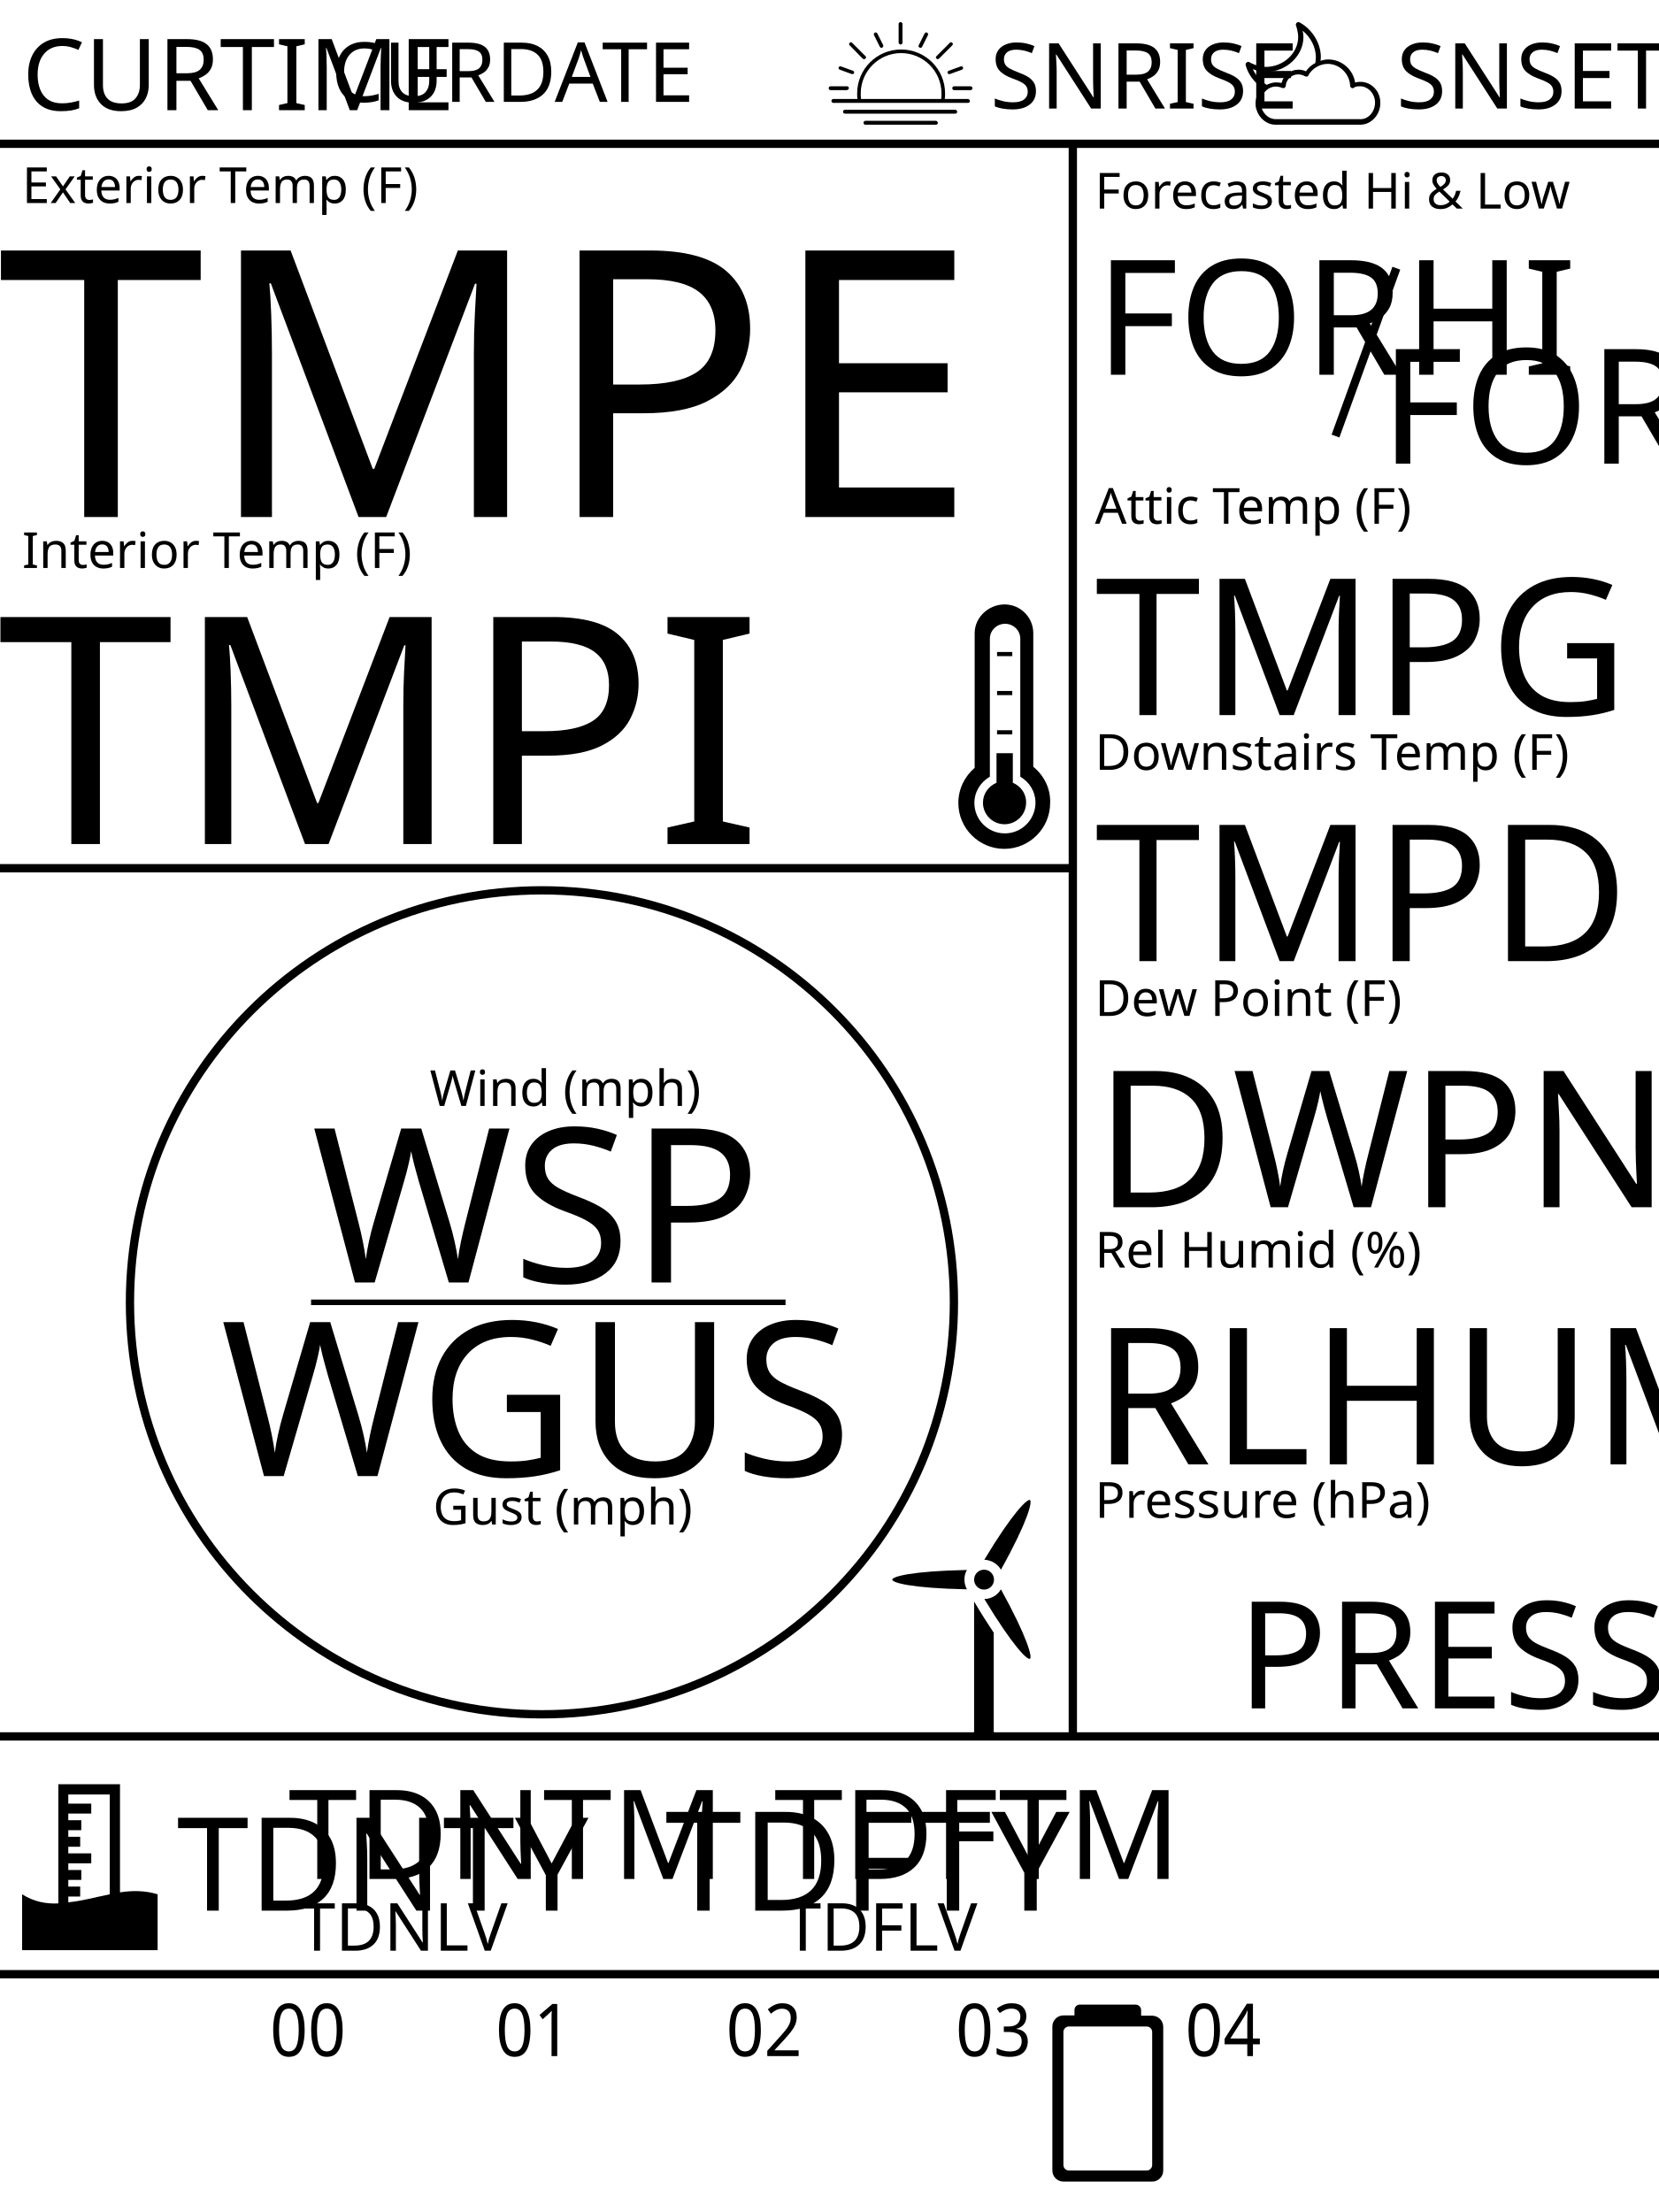
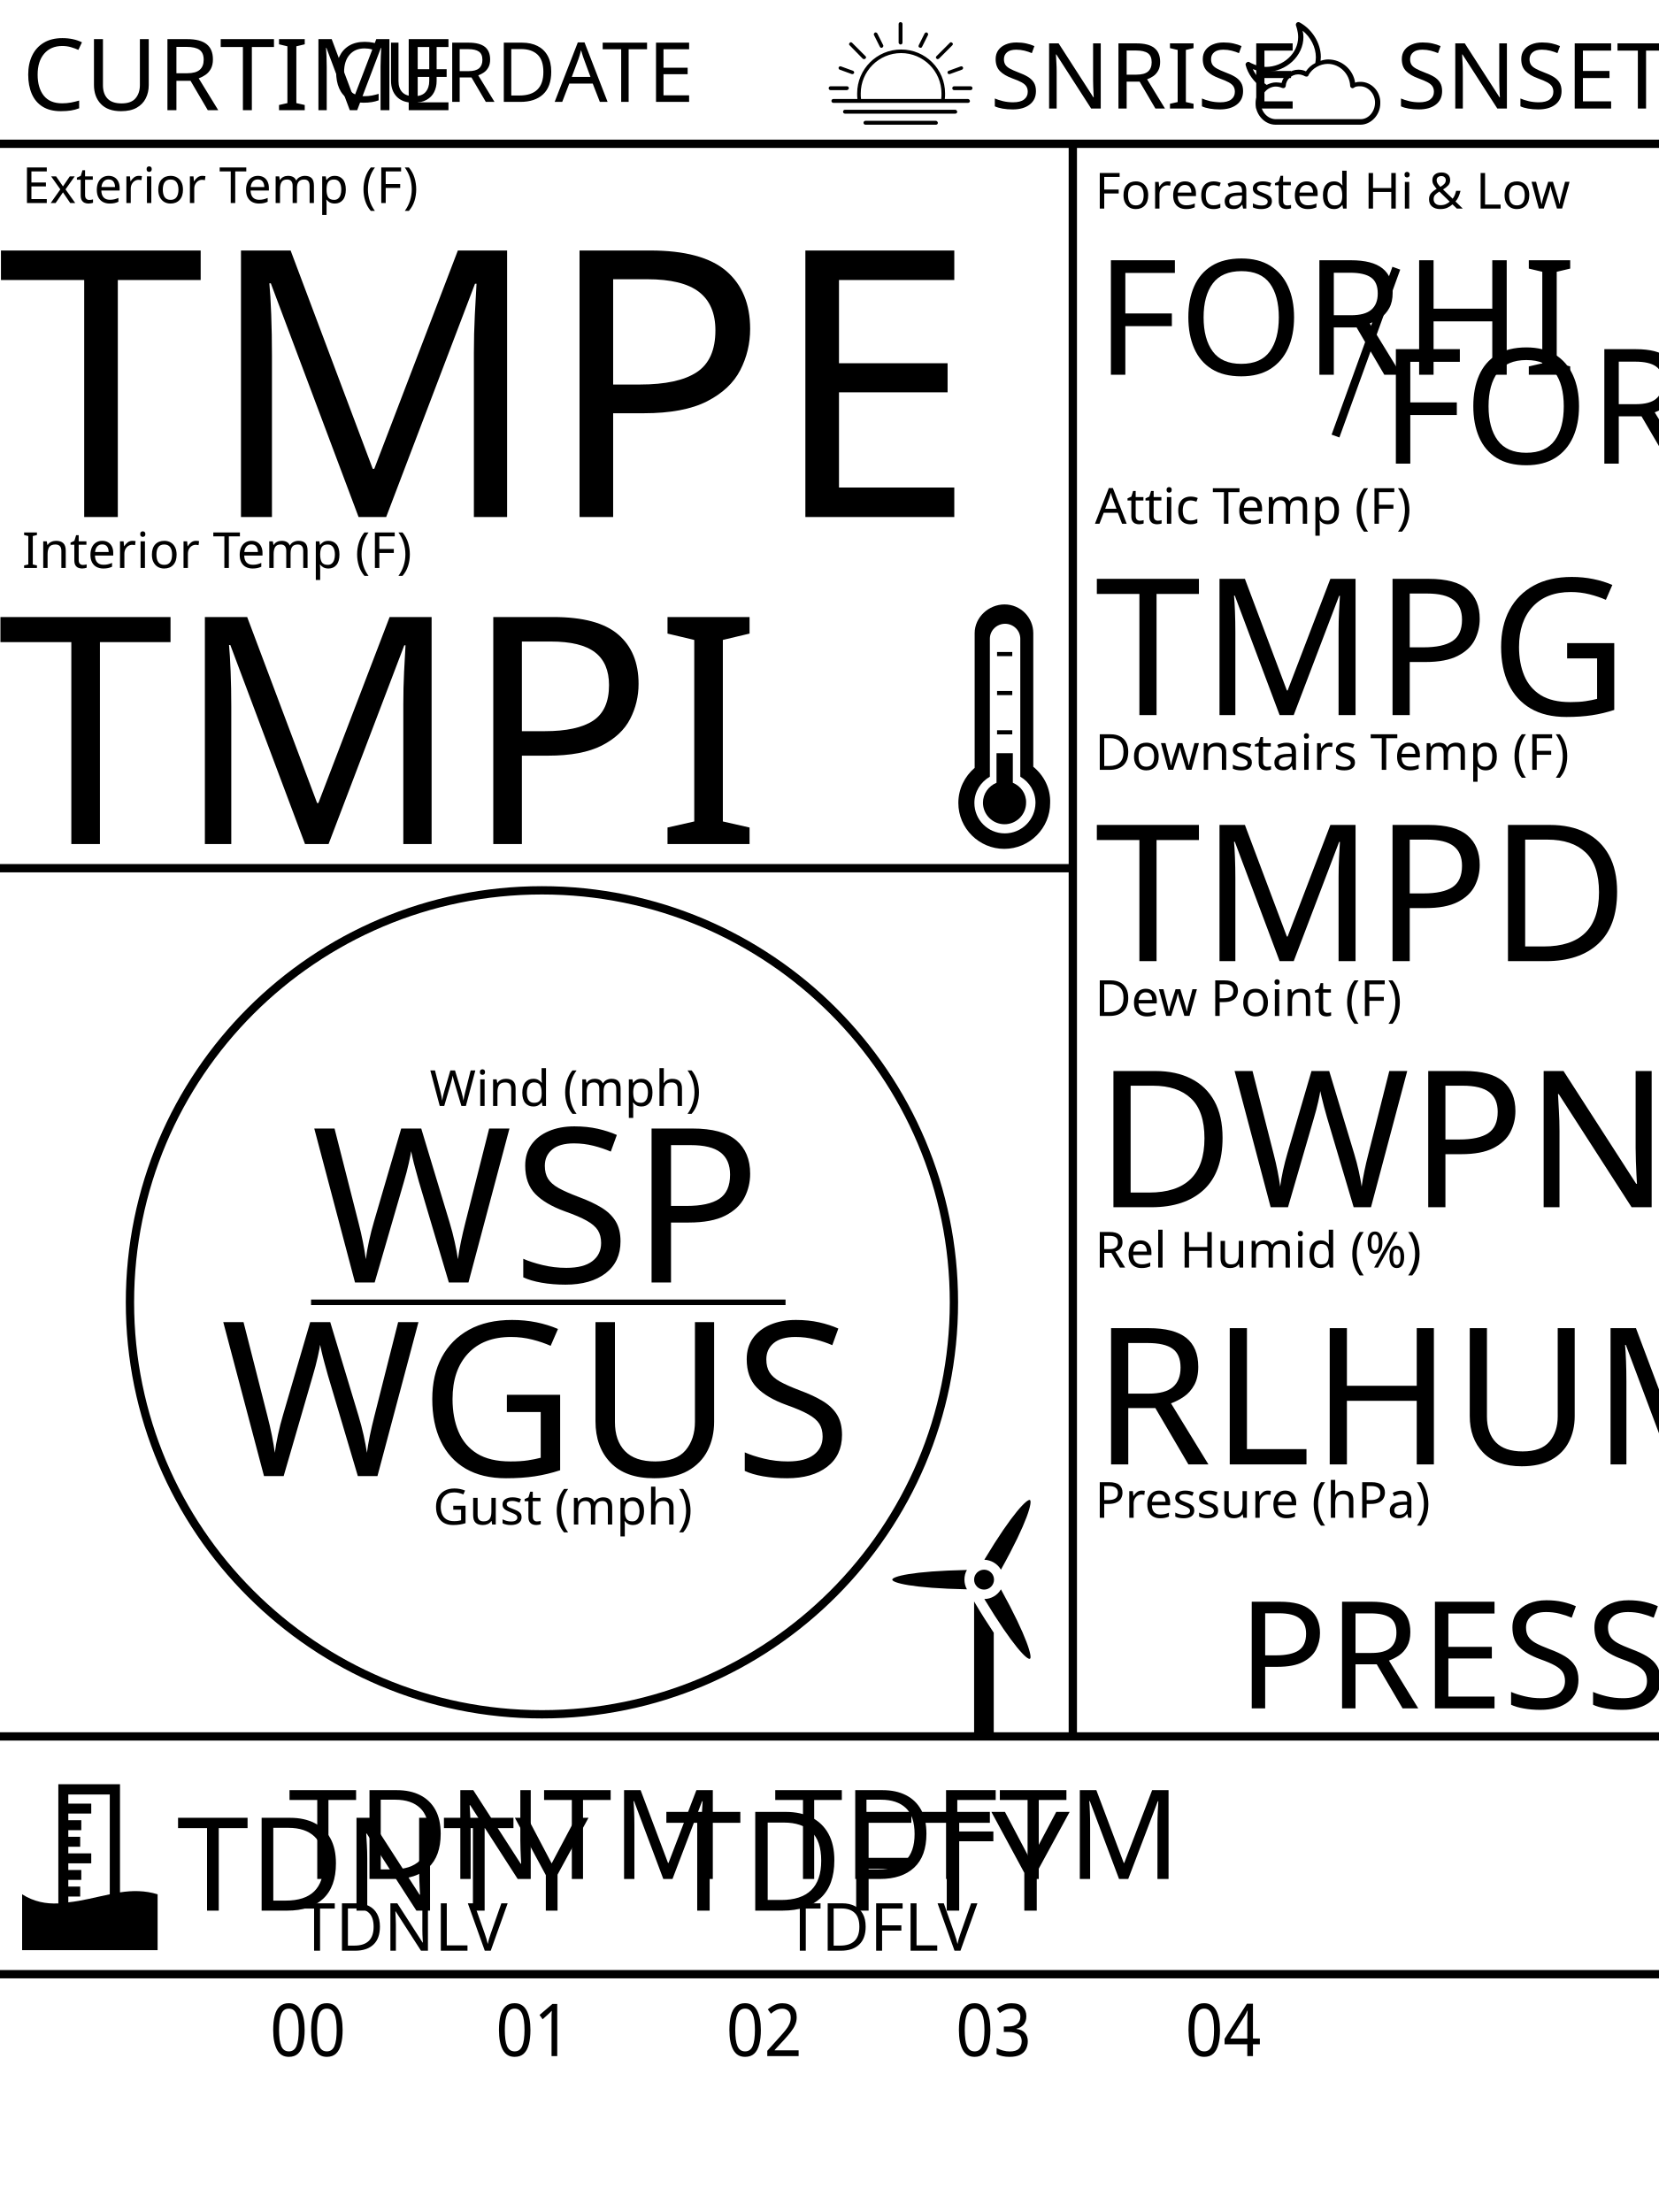
<svg xmlns="http://www.w3.org/2000/svg" version="1.1" id="Layer_1" x="0px" y="0px" viewBox="0 0 600 800" style="enable-background:new 0 0 600 800;" xml:space="preserve">
  <style type="text/css">
	.st0{fill:none;stroke:#000000;stroke-width:3;stroke-miterlimit:10;}
	.st1{font-family:'ArialMT';}
	.st2{font-size:26.4px;}
	.st3{fill-opacity:0;}
	.st4{font-size:45px;}
	.st5{font-size:24px;}
	.st6{font-size:47px;}
	.st7{font-size:50px;}
	.st8{font-size:78px;}
	.st9{font-size:18px;}
	.st10{fill:none;stroke:#000000;stroke-width:2;stroke-miterlimit:10;}
	.st11{font-size:69px;}
	.st12{font-size:54px;}
	.st13{font-size:58px;}
	.st14{font-size:135px;}
	.st15{font-size:115px;}
	.st16{font-size:33px;}
	.st17{font-size:36px;}
	.st18{font-size:30px;}
</style>
  <g id="layout">
    <line class="st0" x1="388" y1="52" x2="388" y2="628" />
    <line class="st0" x1="388" y1="314" x2="0" y2="314" />
    <line class="st0" x1="0" y1="714" x2="600" y2="714" />
    <line class="st0" x1="0" y1="628" x2="600" y2="628" />
    <line class="st0" x1="0" y1="52" x2="600" y2="52" />
  </g>
  <g id="battery_x5F_display">
    <text id="Sensor00" transform="matrix(0.9091 0 0 1 97.625 743.625)" class="st1 st2">00</text>
    <text id="Sensor01" transform="matrix(0.9091 0 0 1 179.2812 743.625)" class="st1 st2">01</text>
    <text id="Sensor02" transform="matrix(0.9091 0 0 1 262.6172 743.625)" class="st1 st2">02</text>
    <text id="Sensor03" transform="matrix(0.9091 0 0 1 345.625 743.625)" class="st1 st2">03</text>
    <text id="Sensor04" transform="matrix(0.9091 0 0 1 428.6641 743.625)" class="st1 st2">04</text>
    <g id="BatSens00">
      <path id="b00Bat4" class="st3" d="M139.7,726.8v2h-4c-2.2,0-4,1.8-4,4v52.3c-0.1,2.2,1.7,4,3.9,4h32.1c2.2,0,4-1.8,4-4V733    c0-2.2-1.8-4-4-4h-4v-2c0-1.1-0.9-2-2-2h-20.1C140.6,724.8,139.7,725.7,139.7,726.8z M165.7,732.9c1.1,0,2,0.9,2,2V783    c0,1.1-0.9,2-2,2h-28.1c-1.1,0-2-0.9-2-2v-48.2c0-1.1,0.9-2,2-2h28.1V732.9z M162.7,773c0.6,0,1,0.4,1,1v6c0,0.6-0.4,1-1,1h-22    c-0.6,0-1-0.4-1-1v-6c0-0.6,0.4-1,1-1H162.7z M162.7,760.9c0.6,0,1,0.4,1,1v6c0,0.6-0.4,1-1,1h-22c-0.6,0-1-0.4-1-1v-6    c0-0.6,0.4-1,1-1H162.7z M162.7,748.9c0.6,0,1,0.4,1,1v6c0,0.6-0.4,1-1,1h-22c-0.6,0-1-0.4-1-1v-6c0-0.6,0.4-1,1-1H162.7z     M162.7,736.9c0.6,0,1,0.4,1,1v6c0,0.6-0.4,1-1,1h-22c-0.6,0-1-0.4-1-1v-6c0-0.6,0.4-1,1-1H162.7z M140.7,760.9h22.1    c0.6,0,1,0.4,1,1v6c0,0.6-0.4,1-1,1h-22.1c-0.6,0-1-0.4-1-1v-6C139.7,761.4,140.1,760.9,140.7,760.9z M140.7,773h22.1    c0.6,0,1,0.4,1,1v6c0,0.6-0.4,1-1,1h-22.1c-0.6,0-1-0.4-1-1v-6C139.7,773.4,140.1,773,140.7,773z M140.7,736.9h22.1    c0.6,0,1,0.4,1,1v6c0,0.6-0.4,1-1,1h-22.1c-0.6,0-1-0.4-1-1v-6C139.7,737.3,140.1,736.9,140.7,736.9z M140.7,748.9h22.1    c0.6,0,1,0.4,1,1v6c0,0.6-0.4,1-1,1h-22.1c-0.6,0-1-0.4-1-1v-6C139.7,749.4,140.1,748.9,140.7,748.9z" />
      <path id="b00Bat3" class="st3" d="M139.6,768v-6c0-0.6,0.4-1,1-1h22.1c0.6,0,1,0.4,1,1v6c0,0.6-0.4,1-1,1h-22.1C140,769,139.6,768.5,139.6,768    z M163.7,780v-6c0-0.6-0.4-1-1-1h-22.1c-0.6,0-1,0.4-1,1v6c0,0.6,0.4,1,1,1h22.1C163.2,781,163.7,780.5,163.7,780z M163.7,755.9    v-6c0-0.6-0.4-1-1-1h-22.1c-0.6,0-1,0.4-1,1v6c0,0.6,0.4,1,1,1h22.1C163.2,756.9,163.7,756.5,163.7,755.9z M139.6,726.9v2h-4    c-2.2,0-4,1.8-4,4V785c0,2.2,1.8,4,4,4h32.1c2.2,0,4-1.8,4-4v-52c0-2.2-1.8-4-4-4h-4v-2c0-1.1-0.9-2-2-2h-20.1    C140.5,724.9,139.6,725.8,139.6,726.9z M165.7,732.9c1.1,0,2,0.9,2,2V783c0,1.1-0.9,2-2,2h-28.1c-1.1,0-2-0.9-2-2v-48.1    c0-1.1,0.9-2,2-2H165.7z" />
      <path id="b00Bat2" class="st3" d="M139.6,768v-6c0-0.6,0.4-1,1-1h22.1c0.6,0,1,0.4,1,1v6c0,0.6-0.4,1-1,1h-22.1    C140,769,139.6,768.5,139.6,768z M163.7,780v-6c0-0.6-0.4-1-1-1h-22.1c-0.6,0-1,0.4-1,1v6c0,0.6,0.4,1,1,1h22.1    C163.2,781,163.7,780.5,163.7,780z M139.6,726.9v2h-4c-2.2,0-4,1.8-4,4V785c0,2.2,1.8,4,4,4h32.1c2.2,0,4-1.8,4-4v-52    c0-2.2-1.8-4-4-4h-4v-2c0-1.1-0.9-2-2-2h-20.1C140.5,724.9,139.6,725.8,139.6,726.9z M165.7,732.9c1.1,0,2,0.9,2,2V783    c0,1.1-0.9,2-2,2h-28.1c-1.1,0-2-0.9-2-2v-48.1c0-1.1,0.9-2,2-2H165.7z" />
      <path id="b00Bat1" class="st3" d="M163.7,780v-6c0-0.6-0.4-1-1-1h-22.1c-0.6,0-1,0.4-1,1v6c0,0.6,0.4,1,1,1h22.1    C163.3,781,163.7,780.5,163.7,780z M139.6,726.9v2h-4c-2.2,0-4,1.8-4,4V785c0,2.2,1.8,4,4,4h32.1c2.2,0,4-1.8,4-4v-52    c0-2.2-1.8-4-4-4h-4v-2c0-1.1-0.9-2-2-2h-20.1C140.6,724.9,139.6,725.8,139.6,726.9z M165.7,732.9c1.1,0,2,0.9,2,2V783    c0,1.1-0.9,2-2,2h-28.1c-1.1,0-2-0.9-2-2v-48.1c0-1.1,0.9-2,2-2H165.7z" />
      <path id="b00Bat0" class="st3" d="M139.6,726.9v2h-4c-2.2,0-4,1.8-4,4V785c0,2.2,1.8,4,4,4h32.1c2.2,0,4-1.8,4-4v-52    c0-2.2-1.8-4-4-4h-4v-2c0-1.1-0.9-2-2-2h-20.1C140.6,724.9,139.6,725.8,139.6,726.9z M165.7,732.9c1.1,0,2,0.9,2,2V783    c0,1.1-0.9,2-2,2h-28.1c-1.1,0-2-0.9-2-2v-48.1c0-1.1,0.9-2,2-2H165.7z" />
    </g>
    <g id="BatSens01">
      <path id="b01Bat4" class="st3" d="M222.5,726.8v2h-4c-2.2,0-4,1.8-4,4v52.3c-0.1,2.2,1.7,4,3.9,4h32.1c2.2,0,4-1.8,4-4V733    c0-2.2-1.8-4-4-4h-4v-2c0-1.1-0.9-2-2-2h-20.1C223.4,724.8,222.5,725.7,222.5,726.8z M248.5,732.9c1.1,0,2,0.9,2,2V783    c0,1.1-0.9,2-2,2h-28.1c-1.1,0-2-0.9-2-2v-48.2c0-1.1,0.9-2,2-2h28.1V732.9z M245.5,773c0.6,0,1,0.4,1,1v6c0,0.6-0.4,1-1,1h-22    c-0.6,0-1-0.4-1-1v-6c0-0.6,0.4-1,1-1H245.5z M245.5,760.9c0.6,0,1,0.4,1,1v6c0,0.6-0.4,1-1,1h-22c-0.6,0-1-0.4-1-1v-6    c0-0.6,0.4-1,1-1H245.5z M245.5,748.9c0.6,0,1,0.4,1,1v6c0,0.6-0.4,1-1,1h-22c-0.6,0-1-0.4-1-1v-6c0-0.6,0.4-1,1-1H245.5z     M245.5,736.9c0.6,0,1,0.4,1,1v6c0,0.6-0.4,1-1,1h-22c-0.6,0-1-0.4-1-1v-6c0-0.6,0.4-1,1-1H245.5z M223.5,760.9h22.1    c0.6,0,1,0.4,1,1v6c0,0.6-0.4,1-1,1h-22.1c-0.6,0-1-0.4-1-1v-6C222.5,761.4,222.9,760.9,223.5,760.9z M223.5,773h22.1    c0.6,0,1,0.4,1,1v6c0,0.6-0.4,1-1,1h-22.1c-0.6,0-1-0.4-1-1v-6C222.5,773.4,222.9,773,223.5,773z M223.5,736.9h22.1    c0.6,0,1,0.4,1,1v6c0,0.6-0.4,1-1,1h-22.1c-0.6,0-1-0.4-1-1v-6C222.5,737.3,222.9,736.9,223.5,736.9z M223.5,748.9h22.1    c0.6,0,1,0.4,1,1v6c0,0.6-0.4,1-1,1h-22.1c-0.6,0-1-0.4-1-1v-6C222.5,749.4,222.9,748.9,223.5,748.9z" />
      <path id="b01Bat3" class="st3" d="M222.4,768v-6c0-0.6,0.4-1,1-1h22.1c0.6,0,1,0.4,1,1v6c0,0.6-0.4,1-1,1h-22.1    C222.8,769,222.4,768.5,222.4,768z M246.5,780v-6c0-0.6-0.4-1-1-1h-22.1c-0.6,0-1,0.4-1,1v6c0,0.6,0.4,1,1,1h22.1    C246,781,246.5,780.5,246.5,780z M246.5,755.9v-6c0-0.6-0.4-1-1-1h-22.1c-0.6,0-1,0.4-1,1v6c0,0.6,0.4,1,1,1h22.1    C246,756.9,246.5,756.5,246.5,755.9z M222.4,726.9v2h-4c-2.2,0-4,1.8-4,4V785c0,2.2,1.8,4,4,4h32.1c2.2,0,4-1.8,4-4v-52    c0-2.2-1.8-4-4-4h-4v-2c0-1.1-0.9-2-2-2h-20.1C223.3,724.9,222.4,725.8,222.4,726.9z M248.5,732.9c1.1,0,2,0.9,2,2V783    c0,1.1-0.9,2-2,2h-28.1c-1.1,0-2-0.9-2-2v-48.1c0-1.1,0.9-2,2-2H248.5z" />
      <path id="b01Bat2" class="st3" d="M222.4,768v-6c0-0.6,0.4-1,1-1h22.1c0.6,0,1,0.4,1,1v6c0,0.6-0.4,1-1,1h-22.1    C222.8,769,222.4,768.5,222.4,768z M246.5,780v-6c0-0.6-0.4-1-1-1h-22.1c-0.6,0-1,0.4-1,1v6c0,0.6,0.4,1,1,1h22.1    C246,781,246.5,780.5,246.5,780z M222.4,726.9v2h-4c-2.2,0-4,1.8-4,4V785c0,2.2,1.8,4,4,4h32.1c2.2,0,4-1.8,4-4v-52    c0-2.2-1.8-4-4-4h-4v-2c0-1.1-0.9-2-2-2h-20.1C223.3,724.9,222.4,725.8,222.4,726.9z M248.5,732.9c1.1,0,2,0.9,2,2V783    c0,1.1-0.9,2-2,2h-28.1c-1.1,0-2-0.9-2-2v-48.1c0-1.1,0.9-2,2-2H248.5z" />
      <path id="b01Bat1" class="st3" d="M246.5,780v-6c0-0.6-0.4-1-1-1h-22.1c-0.6,0-1,0.4-1,1v6c0,0.6,0.4,1,1,1h22.1    C246.1,781,246.5,780.5,246.5,780z M222.4,726.9v2h-4c-2.2,0-4,1.8-4,4V785c0,2.2,1.8,4,4,4h32.1c2.2,0,4-1.8,4-4v-52    c0-2.2-1.8-4-4-4h-4v-2c0-1.1-0.9-2-2-2h-20.1C223.4,724.9,222.4,725.8,222.4,726.9z M248.5,732.9c1.1,0,2,0.9,2,2V783    c0,1.1-0.9,2-2,2h-28.1c-1.1,0-2-0.9-2-2v-48.1c0-1.1,0.9-2,2-2H248.5z" />
      <path id="b01Bat0" class="st3" d="M222.4,726.9v2h-4c-2.2,0-4,1.8-4,4V785c0,2.2,1.8,4,4,4h32.1c2.2,0,4-1.8,4-4v-52    c0-2.2-1.8-4-4-4h-4v-2c0-1.1-0.9-2-2-2h-20.1C223.4,724.9,222.4,725.8,222.4,726.9z M248.5,732.9c1.1,0,2,0.9,2,2V783    c0,1.1-0.9,2-2,2h-28.1c-1.1,0-2-0.9-2-2v-48.1c0-1.1,0.9-2,2-2H248.5z" />
    </g>
    <g id="BatSens02">
      <path id="b02Bat4" class="st3" d="M305.7,726.8v2h-4c-2.2,0-4,1.8-4,4v52.3c-0.1,2.2,1.7,4,3.9,4h32.1c2.2,0,4-1.8,4-4V733    c0-2.2-1.8-4-4-4h-4v-2c0-1.1-0.9-2-2-2h-20.1C306.6,724.8,305.7,725.7,305.7,726.8z M331.7,732.9c1.1,0,2,0.9,2,2V783    c0,1.1-0.9,2-2,2h-28.1c-1.1,0-2-0.9-2-2v-48.2c0-1.1,0.9-2,2-2h28.1V732.9z M328.7,773c0.6,0,1,0.4,1,1v6c0,0.6-0.4,1-1,1h-22    c-0.6,0-1-0.4-1-1v-6c0-0.6,0.4-1,1-1H328.7z M328.7,760.9c0.6,0,1,0.4,1,1v6c0,0.6-0.4,1-1,1h-22c-0.6,0-1-0.4-1-1v-6    c0-0.6,0.4-1,1-1H328.7z M328.7,748.9c0.6,0,1,0.4,1,1v6c0,0.6-0.4,1-1,1h-22c-0.6,0-1-0.4-1-1v-6c0-0.6,0.4-1,1-1H328.7z     M328.7,736.9c0.6,0,1,0.4,1,1v6c0,0.6-0.4,1-1,1h-22c-0.6,0-1-0.4-1-1v-6c0-0.6,0.4-1,1-1H328.7z M306.7,760.9h22.1    c0.6,0,1,0.4,1,1v6c0,0.6-0.4,1-1,1h-22.1c-0.6,0-1-0.4-1-1v-6C305.7,761.4,306.1,760.9,306.7,760.9z M306.7,773h22.1    c0.6,0,1,0.4,1,1v6c0,0.6-0.4,1-1,1h-22.1c-0.6,0-1-0.4-1-1v-6C305.7,773.4,306.1,773,306.7,773z M306.7,736.9h22.1    c0.6,0,1,0.4,1,1v6c0,0.6-0.4,1-1,1h-22.1c-0.6,0-1-0.4-1-1v-6C305.7,737.3,306.1,736.9,306.7,736.9z M306.7,748.9h22.1    c0.6,0,1,0.4,1,1v6c0,0.6-0.4,1-1,1h-22.1c-0.6,0-1-0.4-1-1v-6C305.7,749.4,306.1,748.9,306.7,748.9z" />
      <path id="b02Bat3" class="st3" d="M305.6,768v-6c0-0.6,0.4-1,1-1h22.1c0.6,0,1,0.4,1,1v6c0,0.6-0.4,1-1,1h-22.1C306,769,305.6,768.5,305.6,768    z M329.7,780v-6c0-0.6-0.4-1-1-1h-22.1c-0.6,0-1,0.4-1,1v6c0,0.6,0.4,1,1,1h22.1C329.2,781,329.7,780.5,329.7,780z M329.7,755.9    v-6c0-0.6-0.4-1-1-1h-22.1c-0.6,0-1,0.4-1,1v6c0,0.6,0.4,1,1,1h22.1C329.2,756.9,329.7,756.5,329.7,755.9z M305.6,726.9v2h-4    c-2.2,0-4,1.8-4,4V785c0,2.2,1.8,4,4,4h32.1c2.2,0,4-1.8,4-4v-52c0-2.2-1.8-4-4-4h-4v-2c0-1.1-0.9-2-2-2h-20.1    C306.5,724.9,305.6,725.8,305.6,726.9z M331.7,732.9c1.1,0,2,0.9,2,2V783c0,1.1-0.9,2-2,2h-28.1c-1.1,0-2-0.9-2-2v-48.1    c0-1.1,0.9-2,2-2H331.7z" />
      <path id="b02Bat2" class="st3" d="M305.6,768v-6c0-0.6,0.4-1,1-1h22.1c0.6,0,1,0.4,1,1v6c0,0.6-0.4,1-1,1h-22.1    C306,769,305.6,768.5,305.6,768z M329.7,780v-6c0-0.6-0.4-1-1-1h-22.1c-0.6,0-1,0.4-1,1v6c0,0.6,0.4,1,1,1h22.1    C329.2,781,329.7,780.5,329.7,780z M305.6,726.9v2h-4c-2.2,0-4,1.8-4,4V785c0,2.2,1.8,4,4,4h32.1c2.2,0,4-1.8,4-4v-52    c0-2.2-1.8-4-4-4h-4v-2c0-1.1-0.9-2-2-2h-20.1C306.5,724.9,305.6,725.8,305.6,726.9z M331.7,732.9c1.1,0,2,0.9,2,2V783    c0,1.1-0.9,2-2,2h-28.1c-1.1,0-2-0.9-2-2v-48.1c0-1.1,0.9-2,2-2H331.7z" />
      <path id="b02Bat1" class="st3" d="M329.7,780v-6c0-0.6-0.4-1-1-1h-22.1c-0.6,0-1,0.4-1,1v6c0,0.6,0.4,1,1,1h22.1    C329.3,781,329.7,780.5,329.7,780z M305.6,726.9v2h-4c-2.2,0-4,1.8-4,4V785c0,2.2,1.8,4,4,4h32.1c2.2,0,4-1.8,4-4v-52    c0-2.2-1.8-4-4-4h-4v-2c0-1.1-0.9-2-2-2h-20.1C306.6,724.9,305.6,725.8,305.6,726.9z M331.7,732.9c1.1,0,2,0.9,2,2V783    c0,1.1-0.9,2-2,2h-28.1c-1.1,0-2-0.9-2-2v-48.1c0-1.1,0.9-2,2-2H331.7z" />
      <path id="b02Bat0" class="st3" d="M305.6,726.9v2h-4c-2.2,0-4,1.8-4,4V785c0,2.2,1.8,4,4,4h32.1c2.2,0,4-1.8,4-4v-52    c0-2.2-1.8-4-4-4h-4v-2c0-1.1-0.9-2-2-2h-20.1C306.6,724.9,305.6,725.8,305.6,726.9z M331.7,732.9c1.1,0,2,0.9,2,2V783    c0,1.1-0.9,2-2,2h-28.1c-1.1,0-2-0.9-2-2v-48.1c0-1.1,0.9-2,2-2H331.7z" />
    </g>
    <g id="BatSens03">
      <path id="b03Bat4" class="st3" d="M388.7,726.8v2h-4c-2.2,0-4,1.8-4,4v52.3c-0.1,2.2,1.7,4,3.9,4h32.1c2.2,0,4-1.8,4-4V733    c0-2.2-1.8-4-4-4h-4v-2c0-1.1-0.9-2-2-2h-20.1C389.6,724.8,388.7,725.7,388.7,726.8z M414.7,732.9c1.1,0,2,0.9,2,2V783    c0,1.1-0.9,2-2,2h-28.1c-1.1,0-2-0.9-2-2v-48.2c0-1.1,0.9-2,2-2h28.1V732.9z M411.7,773c0.6,0,1,0.4,1,1v6c0,0.6-0.4,1-1,1h-22    c-0.6,0-1-0.4-1-1v-6c0-0.6,0.4-1,1-1H411.7z M411.7,760.9c0.6,0,1,0.4,1,1v6c0,0.6-0.4,1-1,1h-22c-0.6,0-1-0.4-1-1v-6    c0-0.6,0.4-1,1-1H411.7z M411.7,748.9c0.6,0,1,0.4,1,1v6c0,0.6-0.4,1-1,1h-22c-0.6,0-1-0.4-1-1v-6c0-0.6,0.4-1,1-1H411.7z     M411.7,736.9c0.6,0,1,0.4,1,1v6c0,0.6-0.4,1-1,1h-22c-0.6,0-1-0.4-1-1v-6c0-0.6,0.4-1,1-1H411.7z M389.7,760.9h22.1    c0.6,0,1,0.4,1,1v6c0,0.6-0.4,1-1,1h-22.1c-0.6,0-1-0.4-1-1v-6C388.7,761.4,389.1,760.9,389.7,760.9z M389.7,773h22.1    c0.6,0,1,0.4,1,1v6c0,0.6-0.4,1-1,1h-22.1c-0.6,0-1-0.4-1-1v-6C388.7,773.4,389.1,773,389.7,773z M389.7,736.9h22.1    c0.6,0,1,0.4,1,1v6c0,0.6-0.4,1-1,1h-22.1c-0.6,0-1-0.4-1-1v-6C388.7,737.3,389.1,736.9,389.7,736.9z M389.7,748.9h22.1    c0.6,0,1,0.4,1,1v6c0,0.6-0.4,1-1,1h-22.1c-0.6,0-1-0.4-1-1v-6C388.7,749.4,389.1,748.9,389.7,748.9z" />
      <path id="b03Bat3" class="st3" d="M388.6,768v-6c0-0.6,0.4-1,1-1h22.1c0.6,0,1,0.4,1,1v6c0,0.6-0.4,1-1,1h-22.1C389,769,388.6,768.5,388.6,768    z M412.7,780v-6c0-0.6-0.4-1-1-1h-22.1c-0.6,0-1,0.4-1,1v6c0,0.6,0.4,1,1,1h22.1C412.2,781,412.7,780.5,412.7,780z M412.7,755.9    v-6c0-0.6-0.4-1-1-1h-22.1c-0.6,0-1,0.4-1,1v6c0,0.6,0.4,1,1,1h22.1C412.2,756.9,412.7,756.5,412.7,755.9z M388.6,726.9v2h-4    c-2.2,0-4,1.8-4,4V785c0,2.2,1.8,4,4,4h32.1c2.2,0,4-1.8,4-4v-52c0-2.2-1.8-4-4-4h-4v-2c0-1.1-0.9-2-2-2h-20.1    C389.5,724.9,388.6,725.8,388.6,726.9z M414.7,732.9c1.1,0,2,0.9,2,2V783c0,1.1-0.9,2-2,2h-28.1c-1.1,0-2-0.9-2-2v-48.1    c0-1.1,0.9-2,2-2H414.7z" />
      <path id="b03Bat2" class="st3" d="M388.6,768v-6c0-0.6,0.4-1,1-1h22.1c0.6,0,1,0.4,1,1v6c0,0.6-0.4,1-1,1h-22.1    C389,769,388.6,768.5,388.6,768z M412.7,780v-6c0-0.6-0.4-1-1-1h-22.1c-0.6,0-1,0.4-1,1v6c0,0.6,0.4,1,1,1h22.1    C412.2,781,412.7,780.5,412.7,780z M388.6,726.9v2h-4c-2.2,0-4,1.8-4,4V785c0,2.2,1.8,4,4,4h32.1c2.2,0,4-1.8,4-4v-52    c0-2.2-1.8-4-4-4h-4v-2c0-1.1-0.9-2-2-2h-20.1C389.5,724.9,388.6,725.8,388.6,726.9z M414.7,732.9c1.1,0,2,0.9,2,2V783    c0,1.1-0.9,2-2,2h-28.1c-1.1,0-2-0.9-2-2v-48.1c0-1.1,0.9-2,2-2H414.7z" />
      <path id="b03Bat1" class="st3" d="M412.7,780v-6c0-0.6-0.4-1-1-1h-22.1c-0.6,0-1,0.4-1,1v6c0,0.6,0.4,1,1,1h22.1    C412.3,781,412.7,780.5,412.7,780z M388.6,726.9v2h-4c-2.2,0-4,1.8-4,4V785c0,2.2,1.8,4,4,4h32.1c2.2,0,4-1.8,4-4v-52    c0-2.2-1.8-4-4-4h-4v-2c0-1.1-0.9-2-2-2h-20.1C389.6,724.9,388.6,725.8,388.6,726.9z M414.7,732.9c1.1,0,2,0.9,2,2V783    c0,1.1-0.9,2-2,2h-28.1c-1.1,0-2-0.9-2-2v-48.1c0-1.1,0.9-2,2-2H414.7z" />
-       <path id="b03Bat0" d="M388.6,726.9v2h-4c-2.2,0-4,1.8-4,4V785c0,2.2,1.8,4,4,4h32.1c2.2,0,4-1.8,4-4v-52c0-2.2-1.8-4-4-4h-4v-2    c0-1.1-0.9-2-2-2h-20.1C389.6,724.9,388.6,725.8,388.6,726.9z M414.7,732.9c1.1,0,2,0.9,2,2V783c0,1.1-0.9,2-2,2h-28.1    c-1.1,0-2-0.9-2-2v-48.1c0-1.1,0.9-2,2-2H414.7z" />
+       <path id="b03Bat0" class="st3" d="M388.6,726.9v2h-4c-2.2,0-4,1.8-4,4V785c0,2.2,1.8,4,4,4h32.1c2.2,0,4-1.8,4-4v-52c0-2.2-1.8-4-4-4h-4v-2    c0-1.1-0.9-2-2-2h-20.1C389.6,724.9,388.6,725.8,388.6,726.9z M414.7,732.9c1.1,0,2,0.9,2,2V783c0,1.1-0.9,2-2,2h-28.1    c-1.1,0-2-0.9-2-2v-48.1c0-1.1,0.9-2,2-2H414.7z" />
    </g>
    <g id="BatSens04">
      <path id="b04Bat4" class="st3" d="M470.4,726.8v2h-4c-2.2,0-4,1.8-4,4v52.3c-0.1,2.2,1.7,4,3.9,4h32.1c2.2,0,4-1.8,4-4V733    c0-2.2-1.8-4-4-4h-4v-2c0-1.1-0.9-2-2-2h-20.1C471.3,724.8,470.4,725.7,470.4,726.8z M496.4,732.9c1.1,0,2,0.9,2,2V783    c0,1.1-0.9,2-2,2h-28.1c-1.1,0-2-0.9-2-2v-48.2c0-1.1,0.9-2,2-2h28.1V732.9z M493.4,773c0.6,0,1,0.4,1,1v6c0,0.6-0.4,1-1,1h-22    c-0.6,0-1-0.4-1-1v-6c0-0.6,0.4-1,1-1H493.4z M493.4,760.9c0.6,0,1,0.4,1,1v6c0,0.6-0.4,1-1,1h-22c-0.6,0-1-0.4-1-1v-6    c0-0.6,0.4-1,1-1H493.4z M493.4,748.9c0.6,0,1,0.4,1,1v6c0,0.6-0.4,1-1,1h-22c-0.6,0-1-0.4-1-1v-6c0-0.6,0.4-1,1-1H493.4z     M493.4,736.9c0.6,0,1,0.4,1,1v6c0,0.6-0.4,1-1,1h-22c-0.6,0-1-0.4-1-1v-6c0-0.6,0.4-1,1-1H493.4z M471.4,760.9h22.1    c0.6,0,1,0.4,1,1v6c0,0.6-0.4,1-1,1h-22.1c-0.6,0-1-0.4-1-1v-6C470.4,761.4,470.8,760.9,471.4,760.9z M471.4,773h22.1    c0.6,0,1,0.4,1,1v6c0,0.6-0.4,1-1,1h-22.1c-0.6,0-1-0.4-1-1v-6C470.4,773.4,470.8,773,471.4,773z M471.4,736.9h22.1    c0.6,0,1,0.4,1,1v6c0,0.6-0.4,1-1,1h-22.1c-0.6,0-1-0.4-1-1v-6C470.4,737.3,470.8,736.9,471.4,736.9z M471.4,748.9h22.1    c0.6,0,1,0.4,1,1v6c0,0.6-0.4,1-1,1h-22.1c-0.6,0-1-0.4-1-1v-6C470.4,749.4,470.8,748.9,471.4,748.9z" />
      <path id="b04Bat3" class="st3" d="M470.3,768v-6c0-0.6,0.4-1,1-1h22.1c0.6,0,1,0.4,1,1v6c0,0.6-0.4,1-1,1h-22.1    C470.7,769,470.3,768.5,470.3,768z M494.4,780v-6c0-0.6-0.4-1-1-1h-22.1c-0.6,0-1,0.4-1,1v6c0,0.6,0.4,1,1,1h22.1    C493.9,781,494.4,780.5,494.4,780z M494.4,755.9v-6c0-0.6-0.4-1-1-1h-22.1c-0.6,0-1,0.4-1,1v6c0,0.6,0.4,1,1,1h22.1    C493.9,756.9,494.4,756.5,494.4,755.9z M470.3,726.9v2h-4c-2.2,0-4,1.8-4,4V785c0,2.2,1.8,4,4,4h32.1c2.2,0,4-1.8,4-4v-52    c0-2.2-1.8-4-4-4h-4v-2c0-1.1-0.9-2-2-2h-20.1C471.2,724.9,470.3,725.8,470.3,726.9z M496.4,732.9c1.1,0,2,0.9,2,2V783    c0,1.1-0.9,2-2,2h-28.1c-1.1,0-2-0.9-2-2v-48.1c0-1.1,0.9-2,2-2H496.4z" />
      <path id="b04Bat2" class="st3" d="M470.3,768v-6c0-0.6,0.4-1,1-1h22.1c0.6,0,1,0.4,1,1v6c0,0.6-0.4,1-1,1h-22.1    C470.7,769,470.3,768.5,470.3,768z M494.4,780v-6c0-0.6-0.4-1-1-1h-22.1c-0.6,0-1,0.4-1,1v6c0,0.6,0.4,1,1,1h22.1    C493.9,781,494.4,780.5,494.4,780z M470.3,726.9v2h-4c-2.2,0-4,1.8-4,4V785c0,2.2,1.8,4,4,4h32.1c2.2,0,4-1.8,4-4v-52    c0-2.2-1.8-4-4-4h-4v-2c0-1.1-0.9-2-2-2h-20.1C471.2,724.9,470.3,725.8,470.3,726.9z M496.4,732.9c1.1,0,2,0.9,2,2V783    c0,1.1-0.9,2-2,2h-28.1c-1.1,0-2-0.9-2-2v-48.1c0-1.1,0.9-2,2-2H496.4z" />
      <path id="b04Bat1" class="st3" d="M494.4,780v-6c0-0.6-0.4-1-1-1h-22.1c-0.6,0-1,0.4-1,1v6c0,0.6,0.4,1,1,1h22.1    C494,781,494.4,780.5,494.4,780z M470.3,726.9v2h-4c-2.2,0-4,1.8-4,4V785c0,2.2,1.8,4,4,4h32.1c2.2,0,4-1.8,4-4v-52    c0-2.2-1.8-4-4-4h-4v-2c0-1.1-0.9-2-2-2h-20.1C471.3,724.9,470.3,725.8,470.3,726.9z M496.4,732.9c1.1,0,2,0.9,2,2V783    c0,1.1-0.9,2-2,2h-28.1c-1.1,0-2-0.9-2-2v-48.1c0-1.1,0.9-2,2-2H496.4z" />
      <path id="b04Bat0" class="st3" d="M470.3,726.9v2h-4c-2.2,0-4,1.8-4,4V785c0,2.2,1.8,4,4,4h32.1c2.2,0,4-1.8,4-4v-52    c0-2.2-1.8-4-4-4h-4v-2c0-1.1-0.9-2-2-2h-20.1C471.3,724.9,470.3,725.8,470.3,726.9z M496.4,732.9c1.1,0,2,0.9,2,2V783    c0,1.1-0.9,2-2,2h-28.1c-1.1,0-2-0.9-2-2v-48.1c0-1.1,0.9-2,2-2H496.4z" />
    </g>
  </g>
  <g id="tide_x5F_display">
    <path d="M8,705.3v-20.2c4.3,2.7,8.6,3.5,13.1,3.3v-43.1h22.3v39.1c4.5-0.7,9.1-0.7,13.6,0.7v20.2H8z M39.7,685.1V649h-15v3.3H33   v3.6h-8.3v2.4h4.7v3.6h-4.7v2.4H29v3.6h-4.3v2.4H33v3.6h-8.3v2.4h4.7v3.6h-4.7v2.4H29v3.6h-4.3v2.1   C29.7,687.5,34.7,686.1,39.7,685.1z" />
    <text transform="matrix(1 0 0 1 104.254 679.5577)" class="st1 st4">TDNTM</text>
    <text transform="matrix(1 0 0 1 108.0002 705.4993)" class="st1 st5">TDNLV</text>
    <text transform="matrix(1 0 0 1 63.9269 690.9996)" class="st1 st6">TDNTY</text>
    <text transform="matrix(1 0 0 1 279.9269 679.5577)" class="st1 st4">TDFTM</text>
    <text transform="matrix(1 0 0 1 283.6731 705.4993)" class="st1 st5">TDFLV</text>
    <text transform="matrix(1 0 0 1 240.5004 690.9996)" class="st1 st7">TDFTY</text>
  </g>
  <g id="wind_x5F_display">
    <g id="Windmill_x5F_Gfx">
      <circle cx="355.9" cy="571.3" r="3.6" />
      <path d="M362,567.7c9.8-17.6,11.4-24.6,10.5-25.2c-0.9-0.5-6.2,4.4-16.5,21.6C358.5,564.2,360.8,565.6,362,567.7z" />
      <path d="M348.8,571.3c0-1.3,0.3-2.5,0.9-3.5c-20.1,0.4-27,2.4-27,3.5s6.9,3.1,27,3.5C349.1,573.7,348.8,572.5,348.8,571.3z" />
      <path d="M362,574.8c-1.2,2.1-3.5,3.5-6,3.5c10.4,17.2,15.6,22.2,16.5,21.6C373.4,599.5,371.7,592.4,362,574.8z" />
      <path d="M352.3,579.2v1.5v47.4h7.1v-37.6C357.4,587.5,355,583.8,352.3,579.2z" />
    </g>
    <path id="wdno" class="st3" d="M214.4,338.7l-15.5-15.5c0,0,0,0,0-0.1c-0.6-0.6-1.2-0.9-2-1.1c0,0,0,0-0.1,0   c-0.3-0.1-0.5-0.1-0.8-0.1l0,0l0,0c-0.3,0-0.5,0-0.8,0.1c0,0,0,0-0.1,0c-0.7,0.2-1.4,0.5-2,1.1c0,0,0,0,0,0.1l-15.5,15.5   c-1.6,1.6-1.6,4.1,0,5.7s4.1,1.6,5.7,0l8.7-8.7V363c0,2.2,1.8,4,4,4s4-1.8,4-4v-27.3l8.7,8.7c1.6,1.6,4.1,1.6,5.7,0   S215.9,340.3,214.4,338.7z" />
    <path id="wdso" class="st3" d="M177.6,603.3l15.5,15.5c0,0,0,0,0,0.1c0.6,0.6,1.2,0.9,2,1.1c0,0,0,0,0.1,0c0.3,0.1,0.5,0.1,0.8,0.1   l0,0l0,0c0.3,0,0.5,0,0.8-0.1c0,0,0,0,0.1,0c0.7-0.2,1.4-0.5,2-1.1c0,0,0,0,0-0.1l15.5-15.5c1.6-1.6,1.6-4.1,0-5.7s-4.1-1.6-5.7,0   l-8.7,8.7V579c0-2.2-1.8-4-4-4s-4,1.8-4,4v27.3l-8.7-8.7c-1.6-1.6-4.1-1.6-5.7,0C176.1,599.2,176.1,601.7,177.6,603.3z" />
    <path id="wdse" class="st3" d="M275.2,575h21.9c0,0,0,0,0.1,0c0.8,0,1.5-0.2,2.1-0.6c0,0,0,0,0.1,0c0.2-0.1,0.4-0.3,0.6-0.5l0,0   l0,0c0.2-0.2,0.4-0.4,0.5-0.6c0,0,0,0,0-0.1c0.4-0.6,0.6-1.4,0.6-2.1c0,0,0,0,0-0.1v-22c0-2.2-1.8-4-4-4s-4,1.8-4,4v12.3L273.8,542   c-1.6-1.6-4.1-1.6-5.7,0s-1.6,4.1,0,5.7l19.3,19.3h-12.3c-2.2,0-4,1.8-4,4C271.2,573.2,273,575,275.2,575z" />
    <path id="wdnw" class="st3" d="M116.8,365.8H94.9c0,0,0,0-0.1,0c-0.8,0-1.5,0.2-2.1,0.6c0,0,0,0-0.1,0c-0.2,0.1-0.4,0.3-0.6,0.5   l0,0l0,0c-0.2,0.2-0.4,0.4-0.5,0.6c0,0,0,0,0,0.1c-0.4,0.6-0.6,1.4-0.6,2.1c0,0,0,0,0,0.1v21.9c0,2.2,1.8,4,4,4s4-1.8,4-4v-12.3   l19.3,19.3c1.6,1.6,4.1,1.6,5.7,0s1.6-4.1,0-5.7l-19.3-19.3h12.3c2.2,0,4-1.8,4-4C120.8,367.6,119,365.8,116.8,365.8z" />
    <path id="wdsw" class="st3" d="M90.7,550.4v21.9c0,0,0,0,0,0.1c0,0.8,0.2,1.5,0.6,2.1c0,0,0,0,0,0.1c0.1,0.2,0.3,0.4,0.5,0.6l0,0   l0,0c0.2,0.2,0.4,0.4,0.6,0.5c0,0,0,0,0.1,0c0.6,0.4,1.4,0.6,2.1,0.6c0,0,0,0,0.1,0h21.9c2.2,0,4-1.8,4-4s-1.8-4-4-4h-12.3   l19.3-19.3c1.6-1.6,1.6-4.1,0-5.7c-1.6-1.6-4.1-1.6-5.7,0l-19.3,19.3v-12.3c0-2.2-1.8-4-4-4C92.5,546.4,90.7,548.2,90.7,550.4z" />
    <path id="wdea" class="st3" d="M328.3,489.4l15.5-15.5c0,0,0,0,0.1,0c0.6-0.6,0.9-1.2,1.1-2c0,0,0,0,0-0.1c0.1-0.3,0.1-0.5,0.1-0.8   l0,0l0,0c0-0.3,0-0.5-0.1-0.8c0,0,0,0,0-0.1c-0.2-0.7-0.5-1.4-1.1-2c0,0,0,0-0.1,0l-15.5-15.5c-1.6-1.6-4.1-1.6-5.7,0   s-1.6,4.1,0,5.7l8.7,8.7H304c-2.2,0-4,1.8-4,4s1.8,4,4,4h27.3l-8.7,8.7c-1.6,1.6-1.6,4.1,0,5.7   C324.2,490.9,326.7,490.9,328.3,489.4z" />
    <path id="wdwe" class="st3" d="M63.7,452.6l-15.5,15.5c0,0,0,0-0.1,0c-0.6,0.6-0.9,1.2-1.1,2c0,0,0,0,0,0.1   c-0.1,0.3-0.1,0.5-0.1,0.8l0,0l0,0c0,0.3,0,0.5,0.1,0.8c0,0,0,0,0,0.1c0.2,0.7,0.5,1.4,1.1,2c0,0,0,0,0.1,0l15.5,15.5   c1.6,1.6,4.1,1.6,5.7,0s1.6-4.1,0-5.7l-8.7-8.7H88c2.2,0,4-1.8,4-4s-1.8-4-4-4H60.7l8.7-8.7c1.6-1.6,1.6-4.1,0-5.7   C67.8,451.1,65.3,451.1,63.7,452.6z" />
    <path id="wdne" class="st3" d="M301.2,391.8v-21.9c0,0,0,0,0-0.1c0-0.8-0.2-1.5-0.6-2.1c0,0,0,0,0-0.1c-0.1-0.2-0.3-0.4-0.5-0.6   l0,0l0,0c-0.2-0.2-0.4-0.4-0.6-0.5c0,0,0,0-0.1,0c-0.6-0.4-1.4-0.6-2.1-0.6c0,0,0,0-0.1,0h-21.9c-2.2,0-4,1.8-4,4s1.8,4,4,4h12.3   l-19.3,19.3c-1.6,1.6-1.6,4.1,0,5.7s4.1,1.6,5.7,0l19.3-19.3v12.3c0,2.2,1.8,4,4,4C299.4,395.8,301.2,394,301.2,391.8z" />
    <text transform="matrix(1 0 0 1 194 463.833)" text-anchor="middle" class="st1 st8">WSP</text>
    <text transform="matrix(1 0 0 1 194 533.8466)" text-anchor="middle" class="st1 st8">WGUS</text>
    <text transform="matrix(1 0 0 1 155.4142 399.9879)" class="st1 st9">Wind (mph)</text>
    <text transform="matrix(1 0 0 1 156.6021 551.3571)" class="st1 st9">Gust (mph)</text>
    <line class="st10" x1="112.5" y1="471" x2="284.1" y2="471" />
    <circle id="Wind_x5F_Circle" class="st0" cx="196" cy="471" r="149" />
  </g>
  <g id="temp_x5F_display">
    <line class="st0" x1="505" y1="97" x2="483" y2="157.7" />
    <path id="ple" class="st3" d="M424.5,611.9l15.5-15.5c0,0,0,0,0.1,0c0.6-0.6,0.9-1.2,1.1-2c0,0,0,0,0-0.1c0.1-0.3,0.1-0.5,0.1-0.8   l0,0l0,0c0-0.3,0-0.5-0.1-0.8c0,0,0,0,0-0.1c-0.2-0.7-0.5-1.4-1.1-2c0,0,0,0-0.1,0l-15.5-15.5c-1.6-1.6-4.1-1.6-5.7,0   s-1.6,4.1,0,5.7l8.7,8.7h-27.3c-2.2,0-4,1.8-4,4s1.8,4,4,4h27.3l-8.7,8.7c-1.6,1.6-1.6,4.1,0,5.7   C420.4,613.5,422.9,613.5,424.5,611.9z" />
    <path id="pup" class="st3" d="M437.2,587.8l-15.5-15.5c0,0,0,0,0-0.1c-0.6-0.6-1.2-0.9-2-1.1c0,0,0,0-0.1,0   c-0.3-0.1-0.5-0.1-0.8-0.1l0,0l0,0c-0.3,0-0.5,0-0.8,0.1c0,0,0,0-0.1,0c-0.7,0.2-1.4,0.5-2,1.1c0,0,0,0,0,0.1l-15.5,15.5   c-1.6,1.6-1.6,4.1,0,5.7c1.6,1.6,4.1,1.6,5.7,0l8.7-8.7v27.3c0,2.2,1.8,4,4,4s4-1.8,4-4v-27.3l8.7,8.7c1.6,1.6,4.1,1.6,5.7,0   C438.8,591.9,438.8,589.4,437.2,587.8z" />
    <path id="pdn" class="st3" d="M400.4,599.3l15.5,15.5c0,0,0,0,0,0.1c0.6,0.6,1.2,0.9,2,1.1c0,0,0,0,0.1,0c0.3,0.1,0.5,0.1,0.8,0.1   l0,0l0,0c0.3,0,0.5,0,0.8-0.1c0,0,0,0,0.1,0c0.7-0.2,1.4-0.5,2-1.1c0,0,0,0,0-0.1l15.5-15.5c1.6-1.6,1.6-4.1,0-5.7   c-1.6-1.6-4.1-1.6-5.7,0l-8.7,8.7V575c0-2.2-1.8-4-4-4s-4,1.8-4,4v27.3l-8.7-8.7c-1.6-1.6-4.1-1.6-5.7,0   C398.8,595.2,398.8,597.7,400.4,599.3z" />
    <text transform="matrix(1 0 0 1 396 189.4258)" class="st1 st9">Attic Temp (F)</text>
    <text transform="matrix(1 0 0 1 8 205.4259)" class="st1 st9">Interior Temp (F)</text>
    <text transform="matrix(1 0 0 1 396 258.6137)" class="st1 st11">TMPG</text>
    <text transform="matrix(1 0 0 1 396 278.426)" class="st1 st9">Downstairs Temp (F)</text>
    <text transform="matrix(1 0 0 1 396 347.614)" class="st1 st11">TMPD</text>
    <text transform="matrix(1 0 0 1 396 367.4258)" class="st1 st9">Dew Point (F)</text>
    <text transform="matrix(1 0 0 1 396 436.6137)" class="st1 st11">DWPNT</text>
    <text transform="matrix(1 0 0 1 396 458.4256)" class="st1 st9">Rel Humid (%)</text>
    <text transform="matrix(1 0 0 1 395.1501 529.6135)" class="st1 st11">RLHUM</text>
    <text transform="matrix(1 0 0 1 396 548.9193)" class="st1 st9">Pressure (hPa)</text>
    <text transform="matrix(1 0 0 1 447.474 617.8477)" class="st1 st12">PRESS</text>
    <text transform="matrix(1 0 0 1 396 75.4262)" class="st1 st9">Forecasted Hi &amp; Low</text>
    <text transform="matrix(1 0 0 1 396.15 135.5298)" class="st1 st13">FORHI</text>
    <text transform="matrix(1 0 0 1 499.2084 167.6878)" class="st1 st13">FORLO</text>
    <text transform="matrix(1 0 0 1 8 73.4258)" class="st1 st9">Exterior Temp (F)</text>
    <text transform="matrix(1 0 0 1 -1 186.9874)" class="st1 st14">TMPE</text>
    <text transform="matrix(1 0 0 1 -1 305.2676)" class="st1 st15">TMPI</text>
    <g>
      <rect x="360.6" y="235.8" width="5.5" height="1.5" />
      <rect x="360.6" y="249.9" width="5.5" height="1.5" />
      <rect x="360.6" y="264.1" width="5.5" height="1.5" />
      <path d="M373.7,277.3V229c0-5.7-4.6-10.4-10.4-10.4c-5.7,0-10.8,4.6-10.8,10.4v48.7c-3.6,3.1-5.9,7.6-5.9,12.7    c0,9.2,7.5,16.6,16.6,16.6c9.2,0,16.6-7.5,16.6-16.6C380,285.1,377.5,280.4,373.7,277.3z M363.4,301.4c-6.1,0-11-4.9-11-11    c0-4.1,2.3-7.6,5.6-9.5V231c0-3,2.5-5.4,5.5-5.4s5.5,2.4,5.5,5.4v49.9c3.3,1.9,5.5,5.4,5.5,9.5    C374.4,296.5,369.5,301.4,363.4,301.4z" />
      <path d="M366.3,283.1v-10.7h-5.9v10.7c-2.9,1.2-4.9,4-4.9,7.2c0,4.3,3.5,7.8,7.8,7.8s7.8-3.5,7.8-7.8    C371.2,287.1,369.2,284.3,366.3,283.1z" />
    </g>
  </g>
  <g id="time_x5F_display">
    <text transform="matrix(1 0 0 1 358.1036 39.2488)" class="st1 st16">SNRISE</text>
    <text transform="matrix(1 0 0 1 7.9998 39.8514)" class="st1 st17">CURTIME</text>
    <text transform="matrix(1 0 0 1 119.7499 36.8514)" class="st1 st18">CURDATE</text>
    <text transform="matrix(1 0 0 1 505.0002 39.2489)" class="st1 st16">SNSET</text>
    <path d="M492.1,29.6c-0.6,0-1.3,0-2,0.3c-0.7-4.8-4.9-8.4-9.7-8.4c-1,0-1.9,0.2-2.8,0.5c0-0.5,0.1-0.9,0.1-1.4   c0-5-3.2-10.1-7.7-12.5c-0.4-0.2-0.7-0.1-1,0.1c-0.3,0.3-0.4,0.6-0.3,1c0,0,0.8,2.1,0.8,4.2c0,5.9-5.4,10.8-11.7,10.8   c-2.9,0-5.9-1.6-5.9-1.7c-0.3-0.2-0.7-0.2-1,0.1c-0.3,0.2-0.5,0.5-0.4,0.9c0.8,3.2,3,6.2,5.9,8.2c-1.4,1.5-2.3,3.5-2.3,5.7   c0,4.1,3.3,7.7,7.2,7.7H492c3.9,0,7.2-3.6,7.2-7.7C499.4,33.1,496,29.6,492.1,29.6z M453.1,25c1.3,0.5,3,1,4.8,1   c7.3,0,13.5-5.8,13.5-12.6c0-0.8-0.1-1.6-0.3-2.3c2.9,2.3,4.8,6,4.8,9.6c0,0.7-0.1,1.4-0.2,2.1c-1.4,0.7-2.5,1.7-3.4,3   c-0.8-0.4-1.7-0.6-2.7-0.6c-3,0-5.4,2-6.1,4.8c-0.6-0.1-1.3-0.2-2-0.2c-1.3,0-2.3,0.4-3.4,0.9C455.9,29.2,454.1,27.2,453.1,25z    M492.1,43.1h-30.7c-2.9,0-5.4-2.7-5.4-5.9s2.5-5.9,5.4-5.9c0.8,0,1.6,0.2,2.3,0.5c0.3,0.1,0.6,0.1,0.8,0c0.3-0.2,0.5-0.5,0.5-0.7   c0.1-2.3,2.1-4.2,4.5-4.2c0.9,0,1.8,0.3,2.5,0.7c0.2,0.1,0.5,0.1,0.7,0.1c0.3-0.1,0.5-0.2,0.5-0.5c1.4-2.5,4.2-4.1,7-4.1   c4.3,0,7.9,3.6,8.1,7.9c0,0.4,0.2,0.6,0.5,0.8c0.3,0.2,0.6,0.1,0.9-0.1c0.5-0.4,1.1-0.5,2.2-0.5c2.9,0,5.4,2.7,5.4,5.9   S495,43.1,492.1,43.1z" />
    <g>
      <path d="M350.1,35.8h-8.4c0.1-0.7,0.1-1.3,0.1-2c0-8.8-7.1-15.9-15.9-15.9S310,25,310,33.8c0,0.7,0,1.3,0.1,2h-8.7    c-0.4,0-0.7,0.3-0.7,0.7s0.3,0.7,0.7,0.7h48.7c0.4,0,0.7-0.3,0.7-0.7C350.7,36.1,350.4,35.8,350.1,35.8z M311.4,35.8    c-0.1-0.7-0.1-1.3-0.1-2c0-8,6.5-14.6,14.6-14.6c8,0,14.6,6.5,14.6,14.6c0,0.7,0,1.3-0.1,2H311.4z" />
      <path d="M345.5,39.7h-39.9c-0.4,0-0.7,0.3-0.7,0.7s0.3,0.7,0.7,0.7h39.9c0.4,0,0.7-0.3,0.7-0.7C346.1,40,345.8,39.7,345.5,39.7z" />
      <path d="M338.5,43.7H313c-0.4,0-0.7,0.3-0.7,0.7s0.3,0.7,0.7,0.7h25.5c0.4,0,0.7-0.3,0.7-0.7C339.1,44,338.8,43.7,338.5,43.7z" />
      <path d="M325.7,16.1c0.4,0,0.7-0.3,0.7-0.7V8.7c0-0.4-0.3-0.7-0.7-0.7c-0.4,0-0.7,0.3-0.7,0.7v6.8    C325.1,15.8,325.4,16.1,325.7,16.1z" />
      <path d="M351,31.2h-5.9c-0.4,0-0.7,0.3-0.7,0.7s0.3,0.7,0.7,0.7h5.9c0.4,0,0.7-0.3,0.7-0.7S351.4,31.2,351,31.2z" />
      <path d="M307,31.9c0-0.4-0.3-0.7-0.7-0.7h-5.9c-0.4,0-0.7,0.3-0.7,0.7c0,0.4,0.3,0.7,0.7,0.7h5.9C306.7,32.5,307,32.2,307,31.9z" />
      <path d="M339.1,21.4c0.2,0,0.3-0.1,0.5-0.2l4.8-4.8c0.3-0.3,0.3-0.7,0-0.9c-0.3-0.3-0.7-0.3-0.9,0l-4.8,4.8    c-0.3,0.3-0.3,0.7,0,0.9C338.8,21.3,339,21.4,339.1,21.4z" />
      <path d="M312,21.2c0.1,0.1,0.3,0.2,0.5,0.2s0.3-0.1,0.5-0.2c0.3-0.3,0.3-0.7,0-0.9l-4.8-4.8c-0.3-0.3-0.7-0.3-0.9,0    c-0.3,0.3-0.3,0.7,0,0.9L312,21.2z" />
      <path d="M318.2,16.9c0.1,0.2,0.3,0.4,0.6,0.4c0.1,0,0.2,0,0.3-0.1c0.3-0.2,0.5-0.6,0.3-0.9l-2.1-4.2c-0.2-0.3-0.6-0.5-0.9-0.3    s-0.5,0.6-0.3,0.9L318.2,16.9z" />
      <path d="M332.6,17.2c0.1,0,0.2,0.1,0.3,0.1c0.2,0,0.5-0.1,0.6-0.4l2.1-4.2c0.2-0.3,0-0.7-0.3-0.9s-0.7,0-0.9,0.3l-2.1,4.2    C332.1,16.7,332.2,17.1,332.6,17.2z" />
      <path d="M342.7,26.4c0.1,0.3,0.4,0.4,0.6,0.4c0.1,0,0.2,0,0.2,0l4.4-1.6c0.3-0.1,0.5-0.5,0.4-0.8s-0.5-0.5-0.8-0.4l-4.4,1.6    C342.8,25.7,342.6,26.1,342.7,26.4z" />
      <path d="M303.7,25.2l4.4,1.6c0.1,0,0.1,0,0.2,0c0.3,0,0.5-0.2,0.6-0.4c0.1-0.3-0.1-0.7-0.4-0.8l-4.4-1.6c-0.3-0.1-0.7,0.1-0.8,0.4    C303.2,24.7,303.4,25.1,303.7,25.2z" />
    </g>
  </g>
</svg>
